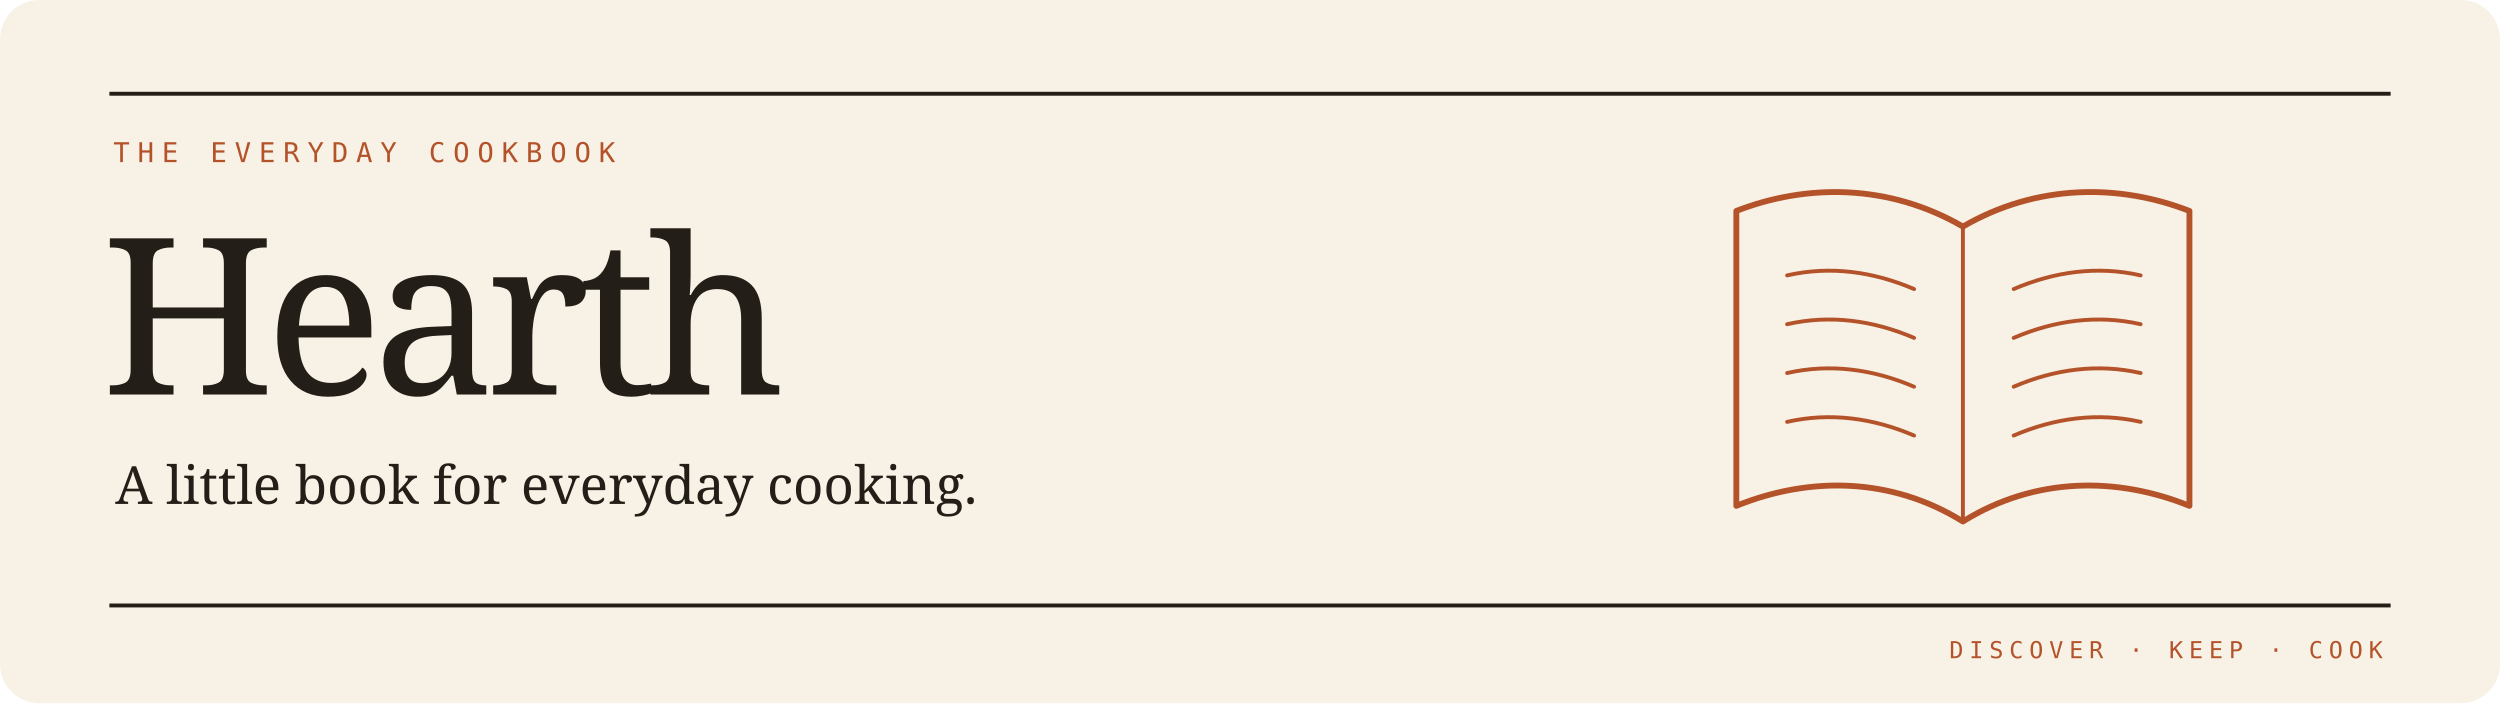
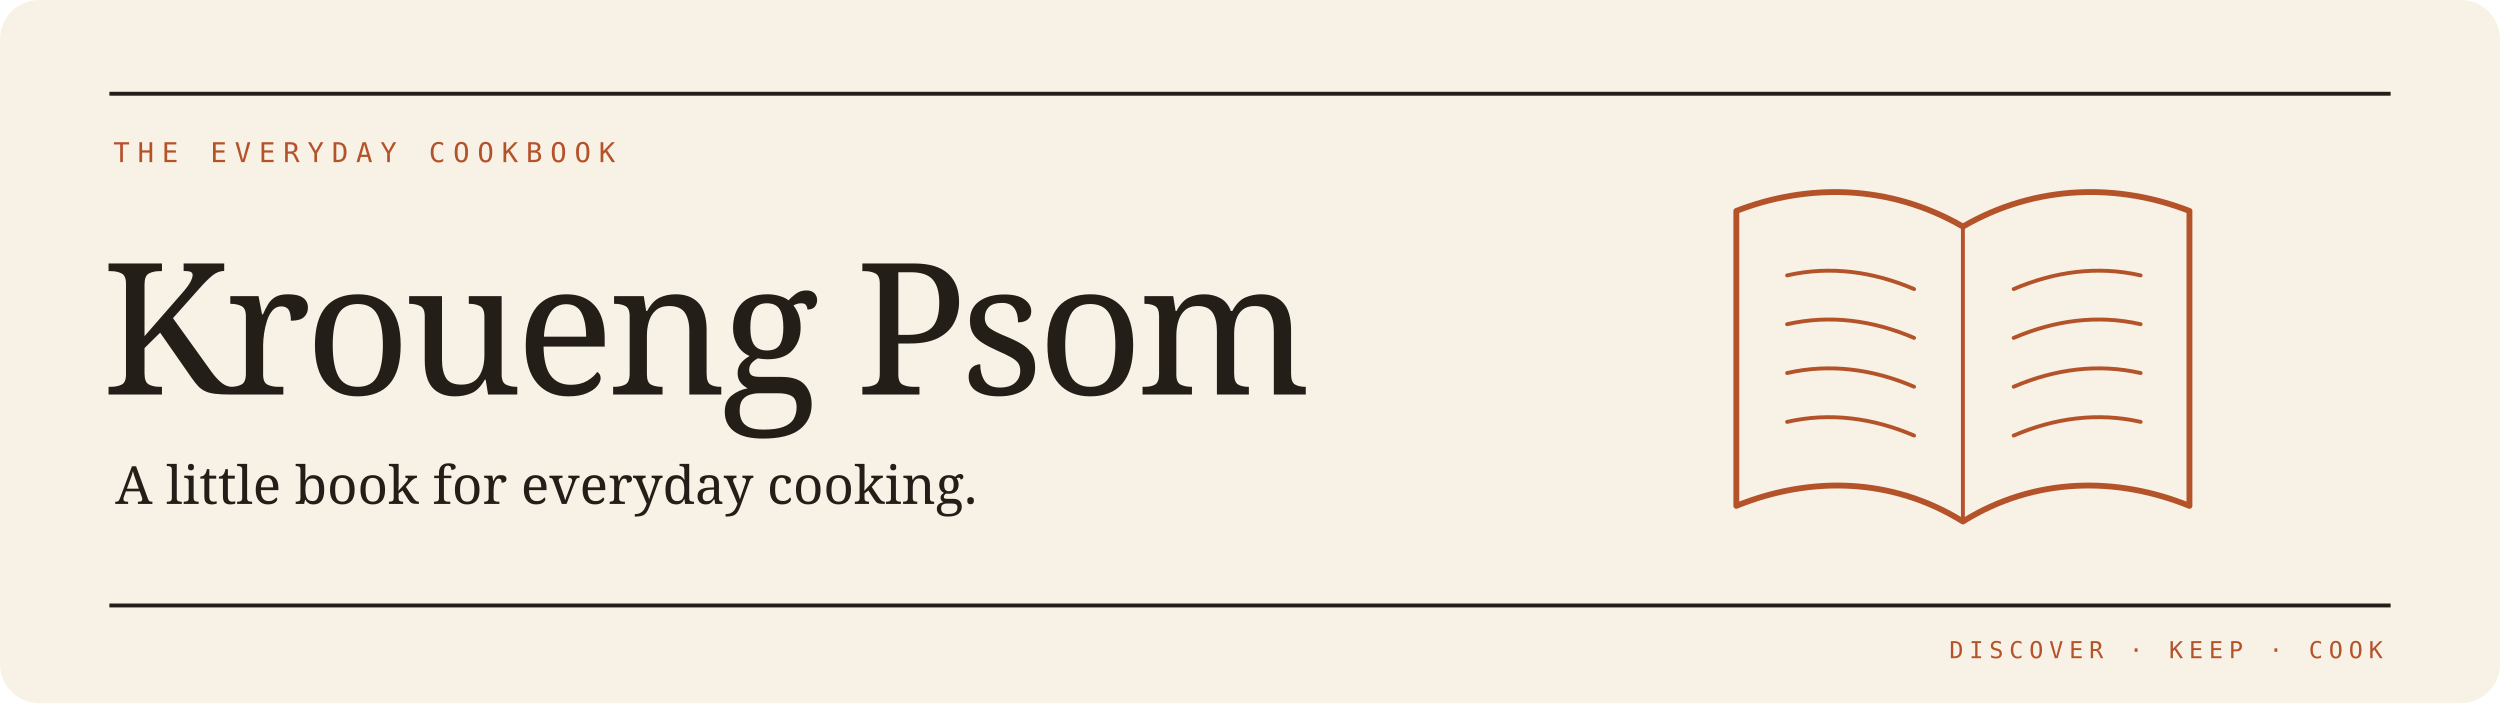
<svg xmlns="http://www.w3.org/2000/svg" width="1280" height="360" viewBox="0 0 1280 360" role="img" aria-labelledby="title desc">
  <rect width="1280" height="360" rx="20" fill="#f8f2e6" />
  <path d="M56 48H1224M56 310H1224" stroke="#241e18" stroke-width="2" />
  <text x="58" y="83" fill="#b4522a" font-family="monospace" font-size="14" letter-spacing="4">THE EVERYDAY COOKBOOK</text>
-   <text x="52" y="202" fill="#241e18" font-family="Georgia,serif" font-size="112" letter-spacing="-5">Hearth</text>
+   <text x="52" y="202" fill="#241e18" font-family="Georgia,serif" font-size="94" letter-spacing="-3">Kroueng Psom</text>
  <text x="59" y="258" fill="#241e18" font-family="Georgia,serif" font-size="27">A little book for everyday cooking.</text>
  <g transform="translate(865 90)" fill="none" stroke="#b4522a" stroke-width="3" stroke-linecap="round" stroke-linejoin="round">
    <path d="M140 26C102 4 60 4 24 18v151c37-15 79-15 116 8 37-23 79-23 116-8V18c-36-14-78-14-116 8Z" />
    <path d="M140 26v151M50 51c22-5 44-2 65 7M50 76c22-5 44-2 65 7M50 101c22-5 44-2 65 7M50 126c22-5 44-2 65 7M166 58c21-9 43-12 65-7M166 83c21-9 43-12 65-7M166 108c21-9 43-12 65-7M166 133c21-9 43-12 65-7" stroke-width="2" />
  </g>
  <text x="1220" y="337" text-anchor="end" fill="#b4522a" font-family="monospace" font-size="12" letter-spacing="3">DISCOVER · KEEP · COOK</text>
</svg>
